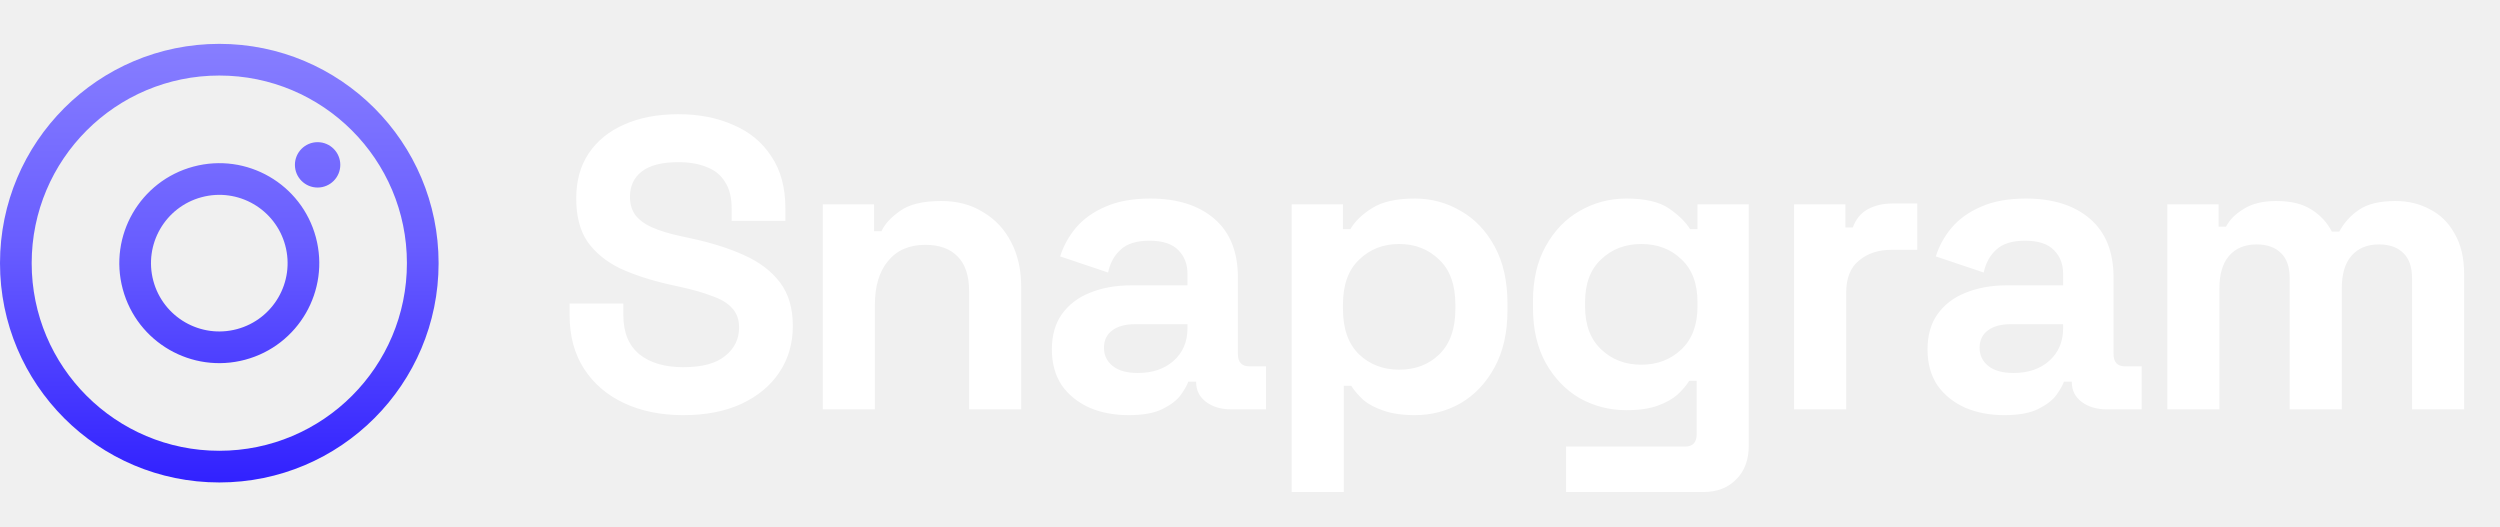
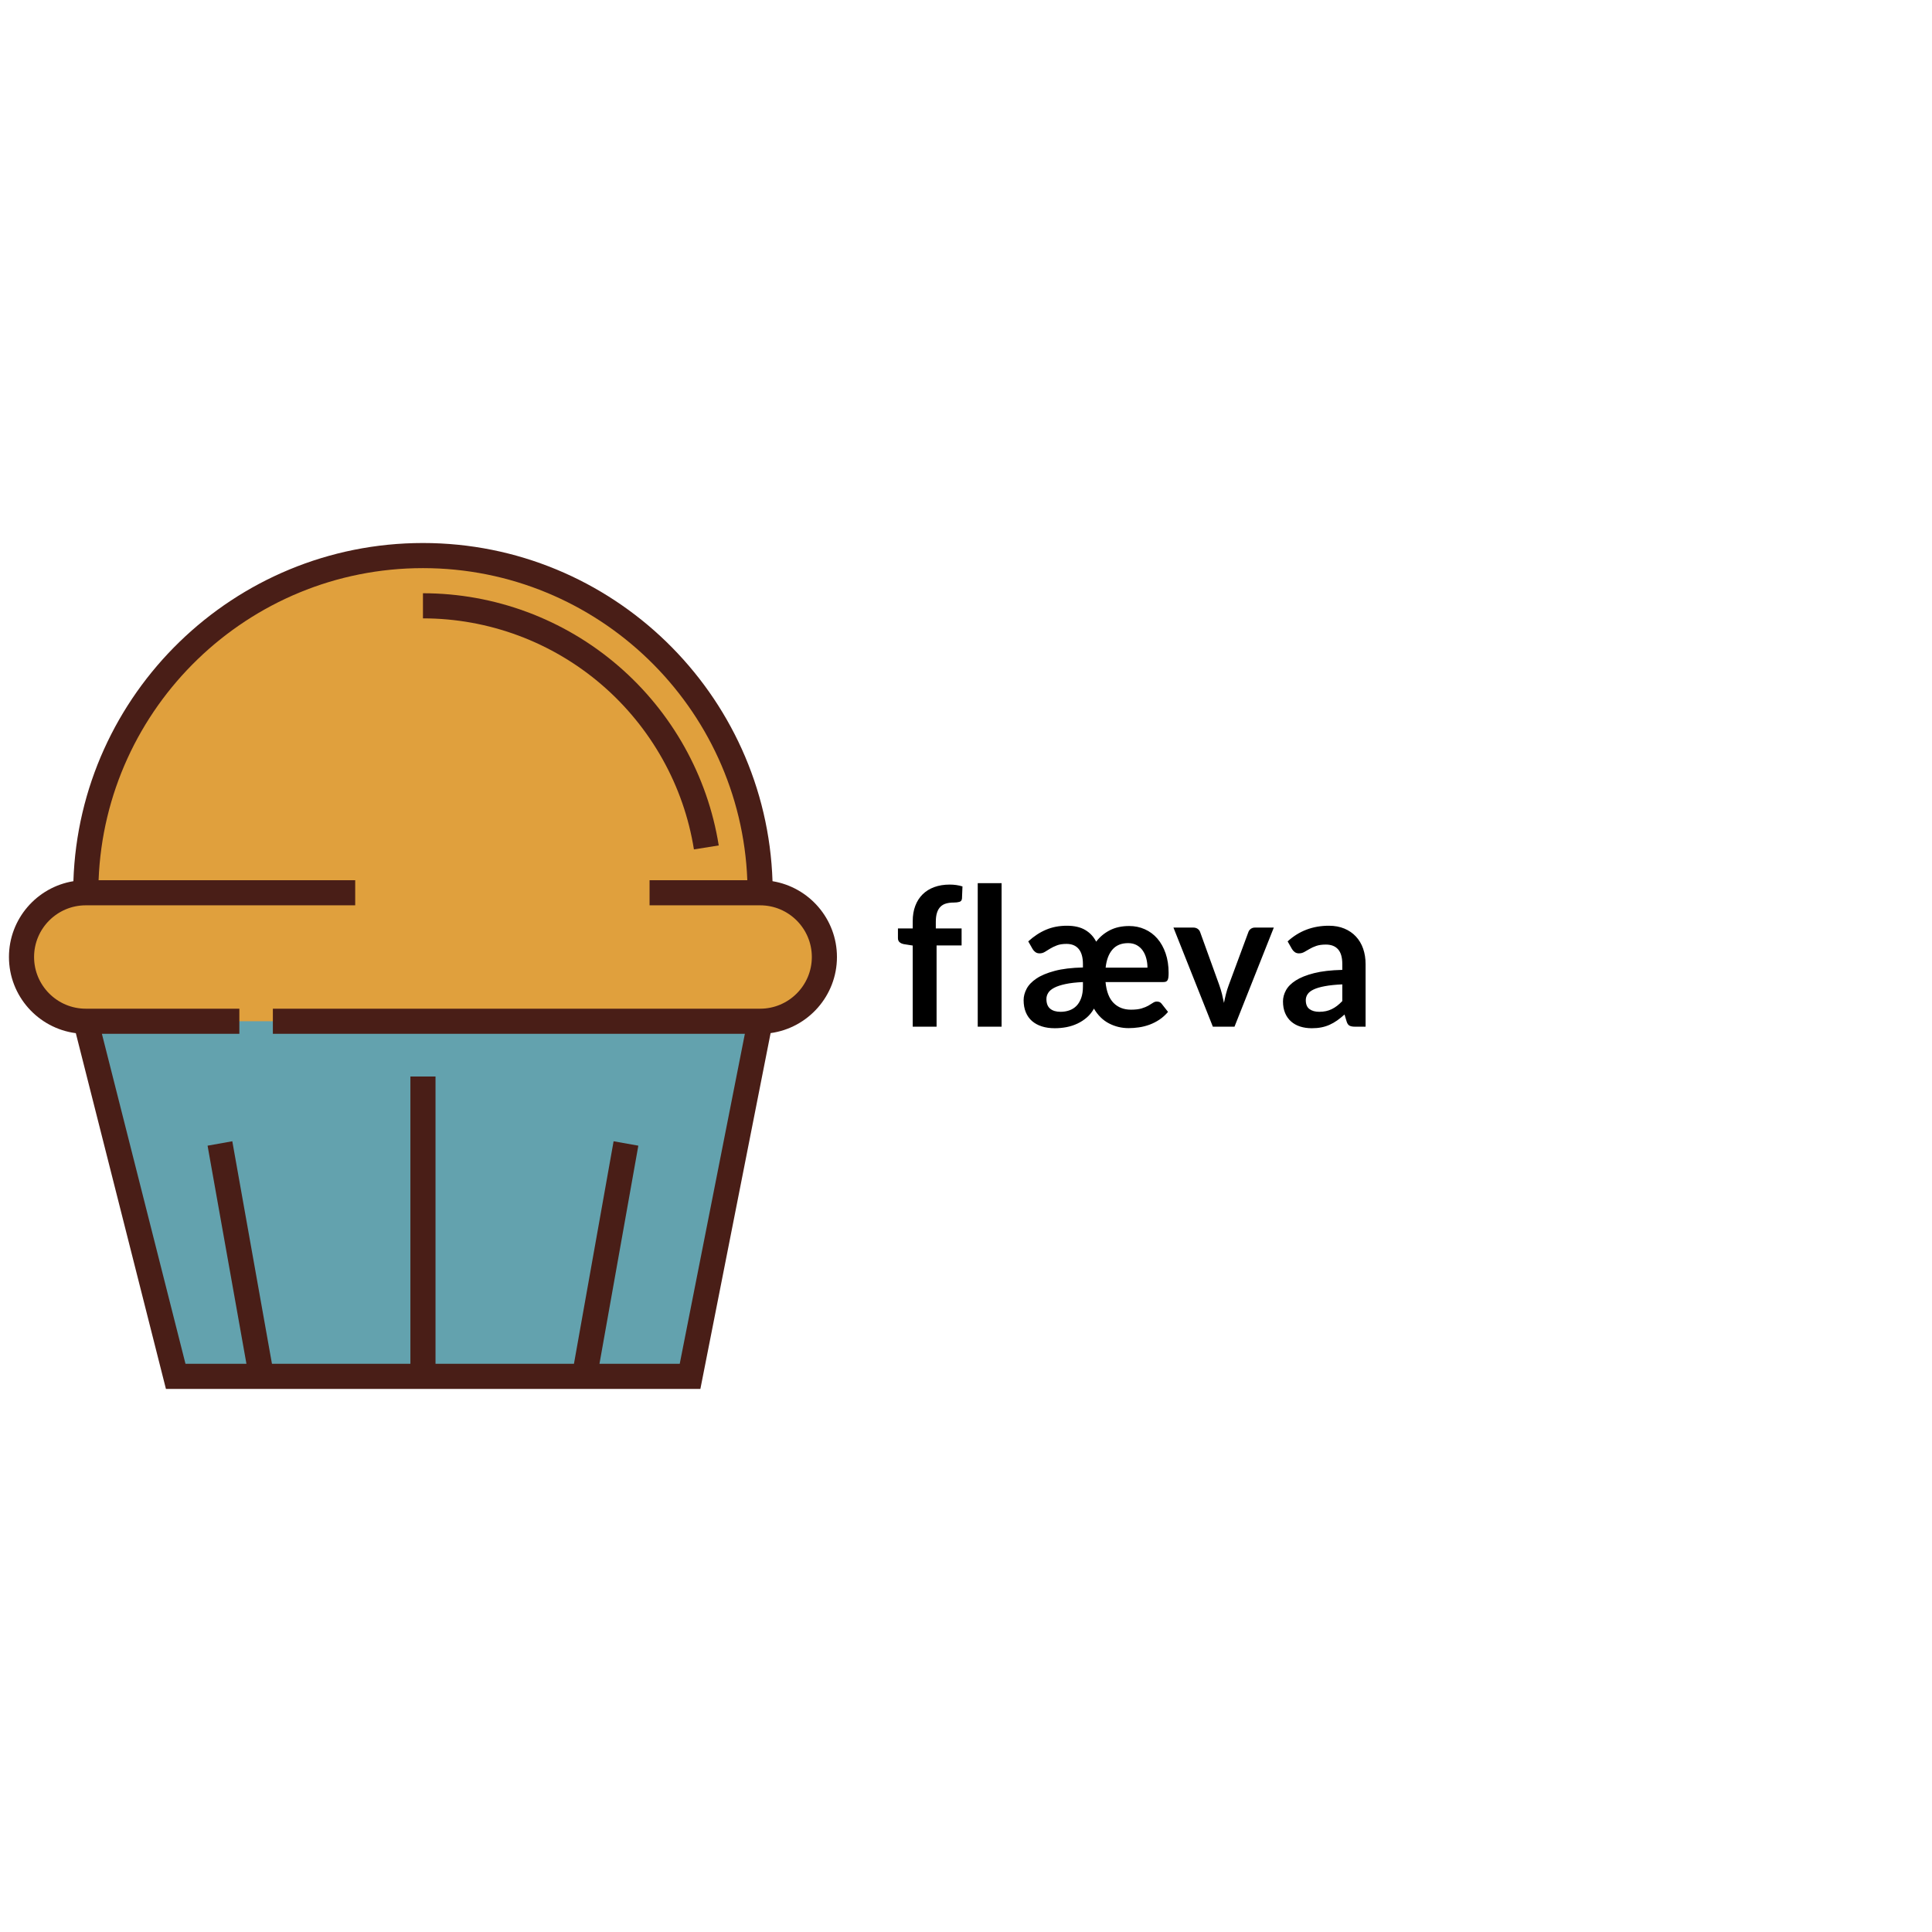
- <svg xmlns="http://www.w3.org/2000/svg" width="171" height="36" viewBox="0 0 171 36" fill="none">
-   <path fill-rule="evenodd" clip-rule="evenodd" d="M27.833 18C27.833 25.088 22.088 30.833 15 30.833C7.912 30.833 2.167 25.088 2.167 18C2.167 10.912 7.912 5.167 15 5.167C22.088 5.167 27.833 10.912 27.833 18ZM30 18C30 26.284 23.284 33 15 33C6.716 33 0 26.284 0 18C0 9.716 6.716 3 15 3C23.284 3 30 9.716 30 18ZM23.276 11.276C23.276 12.133 22.581 12.828 21.724 12.828C20.867 12.828 20.172 12.133 20.172 11.276C20.172 10.419 20.867 9.724 21.724 9.724C22.581 9.724 23.276 10.419 23.276 11.276ZM10.488 19.209C11.156 21.701 13.717 23.18 16.209 22.512C18.701 21.844 20.18 19.283 19.512 16.791C18.844 14.299 16.283 12.82 13.791 13.488C11.299 14.156 9.82 16.717 10.488 19.209ZM8.395 19.77C9.372 23.418 13.122 25.582 16.77 24.605C20.417 23.627 22.582 19.878 21.605 16.23C20.627 12.582 16.878 10.418 13.23 11.395C9.582 12.373 7.418 16.122 8.395 19.77Z" fill="url(#paint0_linear_120_1360)" />
-   <path d="M46.737 28.396C45.21 28.396 43.862 28.122 42.694 27.576C41.525 27.029 40.611 26.247 39.951 25.229C39.291 24.211 38.961 22.986 38.961 21.553V20.762H42.637V21.553C42.637 22.741 43.005 23.636 43.74 24.239C44.475 24.824 45.474 25.116 46.737 25.116C48.019 25.116 48.971 24.861 49.593 24.352C50.234 23.844 50.554 23.193 50.554 22.402C50.554 21.855 50.394 21.412 50.073 21.073C49.772 20.733 49.319 20.46 48.716 20.253C48.132 20.026 47.416 19.819 46.567 19.631L45.917 19.489C44.56 19.188 43.391 18.811 42.411 18.358C41.45 17.887 40.705 17.274 40.177 16.52C39.668 15.766 39.414 14.786 39.414 13.58C39.414 12.373 39.697 11.346 40.262 10.498C40.846 9.631 41.657 8.971 42.694 8.519C43.749 8.047 44.984 7.812 46.398 7.812C47.811 7.812 49.065 8.057 50.158 8.547C51.27 9.018 52.137 9.734 52.76 10.696C53.4 11.638 53.721 12.826 53.721 14.258V15.107H50.045V14.258C50.045 13.504 49.894 12.901 49.593 12.449C49.31 11.978 48.895 11.638 48.349 11.431C47.802 11.205 47.152 11.092 46.398 11.092C45.267 11.092 44.428 11.308 43.881 11.742C43.353 12.157 43.09 12.732 43.09 13.467C43.09 13.957 43.212 14.371 43.457 14.711C43.721 15.05 44.107 15.333 44.616 15.559C45.125 15.785 45.776 15.983 46.567 16.153L47.218 16.294C48.631 16.596 49.857 16.982 50.893 17.453C51.949 17.925 52.769 18.547 53.353 19.32C53.938 20.093 54.23 21.082 54.23 22.288C54.23 23.495 53.919 24.56 53.297 25.483C52.694 26.388 51.826 27.105 50.695 27.632C49.583 28.141 48.264 28.396 46.737 28.396ZM56.278 28V13.976H59.784V15.813H60.293C60.519 15.323 60.944 14.862 61.566 14.428C62.188 13.976 63.13 13.749 64.393 13.749C65.486 13.749 66.438 14.004 67.249 14.513C68.078 15.003 68.719 15.691 69.171 16.577C69.624 17.444 69.85 18.462 69.85 19.631V28H66.287V19.913C66.287 18.858 66.024 18.066 65.496 17.538C64.987 17.011 64.252 16.747 63.29 16.747C62.197 16.747 61.349 17.114 60.746 17.849C60.142 18.566 59.841 19.574 59.841 20.875V28H56.278ZM77.208 28.396C76.209 28.396 75.313 28.226 74.521 27.887C73.73 27.529 73.098 27.02 72.627 26.36C72.175 25.681 71.948 24.861 71.948 23.9C71.948 22.939 72.175 22.138 72.627 21.497C73.098 20.837 73.739 20.347 74.55 20.026C75.379 19.687 76.322 19.517 77.377 19.517H81.223V18.726C81.223 18.066 81.015 17.529 80.601 17.114C80.186 16.681 79.526 16.464 78.621 16.464C77.735 16.464 77.076 16.671 76.642 17.086C76.209 17.482 75.926 18 75.794 18.641L72.514 17.538C72.74 16.822 73.098 16.172 73.588 15.587C74.097 14.984 74.766 14.503 75.596 14.145C76.444 13.768 77.472 13.58 78.678 13.58C80.525 13.58 81.986 14.042 83.061 14.965C84.135 15.889 84.672 17.227 84.672 18.98V24.211C84.672 24.777 84.936 25.059 85.464 25.059H86.595V28H84.22C83.522 28 82.947 27.83 82.495 27.491C82.043 27.152 81.816 26.699 81.816 26.134V26.106H81.279C81.204 26.332 81.034 26.633 80.77 27.01C80.506 27.369 80.092 27.689 79.526 27.972C78.961 28.255 78.188 28.396 77.208 28.396ZM77.83 25.512C78.829 25.512 79.639 25.238 80.261 24.692C80.902 24.126 81.223 23.382 81.223 22.458V22.175H77.632C76.972 22.175 76.454 22.317 76.077 22.599C75.7 22.882 75.511 23.278 75.511 23.787C75.511 24.296 75.709 24.711 76.105 25.031C76.501 25.352 77.076 25.512 77.83 25.512ZM88.351 33.655V13.976H91.858V15.672H92.366C92.687 15.126 93.186 14.645 93.865 14.23C94.544 13.797 95.514 13.58 96.777 13.58C97.908 13.58 98.954 13.863 99.916 14.428C100.877 14.975 101.65 15.785 102.234 16.86C102.819 17.934 103.111 19.235 103.111 20.762V21.214C103.111 22.741 102.819 24.041 102.234 25.116C101.65 26.19 100.877 27.01 99.916 27.576C98.954 28.122 97.908 28.396 96.777 28.396C95.929 28.396 95.213 28.292 94.628 28.085C94.063 27.896 93.601 27.651 93.243 27.35C92.904 27.029 92.63 26.709 92.423 26.388H91.914V33.655H88.351ZM95.703 25.286C96.815 25.286 97.729 24.937 98.445 24.239C99.181 23.523 99.548 22.486 99.548 21.129V20.846C99.548 19.489 99.181 18.462 98.445 17.765C97.71 17.048 96.796 16.69 95.703 16.69C94.61 16.69 93.695 17.048 92.96 17.765C92.225 18.462 91.858 19.489 91.858 20.846V21.129C91.858 22.486 92.225 23.523 92.96 24.239C93.695 24.937 94.61 25.286 95.703 25.286ZM104.855 21.044V20.592C104.855 19.122 105.148 17.868 105.732 16.831C106.316 15.776 107.089 14.975 108.05 14.428C109.031 13.863 110.096 13.58 111.245 13.58C112.527 13.58 113.498 13.806 114.158 14.258C114.818 14.711 115.298 15.182 115.6 15.672H116.109V13.976H119.615V30.488C119.615 31.45 119.332 32.213 118.767 32.779C118.201 33.363 117.447 33.655 116.505 33.655H107.117V30.545H115.26C115.788 30.545 116.052 30.262 116.052 29.697V26.049H115.543C115.355 26.351 115.091 26.662 114.752 26.982C114.412 27.284 113.96 27.538 113.394 27.745C112.829 27.953 112.113 28.056 111.245 28.056C110.096 28.056 109.031 27.783 108.05 27.237C107.089 26.671 106.316 25.87 105.732 24.833C105.148 23.778 104.855 22.515 104.855 21.044ZM112.263 24.946C113.357 24.946 114.271 24.598 115.006 23.9C115.741 23.203 116.109 22.223 116.109 20.96V20.677C116.109 19.395 115.741 18.415 115.006 17.736C114.29 17.039 113.376 16.69 112.263 16.69C111.17 16.69 110.256 17.039 109.521 17.736C108.786 18.415 108.418 19.395 108.418 20.677V20.96C108.418 22.223 108.786 23.203 109.521 23.9C110.256 24.598 111.17 24.946 112.263 24.946ZM122.716 28V13.976H126.223V15.559H126.731C126.939 14.993 127.278 14.579 127.749 14.315C128.239 14.051 128.805 13.919 129.446 13.919H131.142V17.086H129.389C128.485 17.086 127.74 17.331 127.156 17.821C126.571 18.292 126.279 19.027 126.279 20.026V28H122.716ZM137.102 28.396C136.103 28.396 135.207 28.226 134.416 27.887C133.624 27.529 132.992 27.02 132.521 26.36C132.069 25.681 131.843 24.861 131.843 23.9C131.843 22.939 132.069 22.138 132.521 21.497C132.992 20.837 133.633 20.347 134.444 20.026C135.273 19.687 136.216 19.517 137.271 19.517H141.117V18.726C141.117 18.066 140.909 17.529 140.495 17.114C140.08 16.681 139.42 16.464 138.515 16.464C137.63 16.464 136.97 16.671 136.536 17.086C136.103 17.482 135.82 18 135.688 18.641L132.408 17.538C132.634 16.822 132.992 16.172 133.483 15.587C133.992 14.984 134.661 14.503 135.49 14.145C136.338 13.768 137.366 13.58 138.572 13.58C140.419 13.58 141.88 14.042 142.955 14.965C144.029 15.889 144.566 17.227 144.566 18.98V24.211C144.566 24.777 144.83 25.059 145.358 25.059H146.489V28H144.114C143.416 28 142.842 27.83 142.389 27.491C141.937 27.152 141.711 26.699 141.711 26.134V26.106H141.173C141.098 26.332 140.928 26.633 140.664 27.01C140.4 27.369 139.986 27.689 139.42 27.972C138.855 28.255 138.082 28.396 137.102 28.396ZM137.724 25.512C138.723 25.512 139.533 25.238 140.155 24.692C140.796 24.126 141.117 23.382 141.117 22.458V22.175H137.526C136.866 22.175 136.348 22.317 135.971 22.599C135.594 22.882 135.405 23.278 135.405 23.787C135.405 24.296 135.603 24.711 135.999 25.031C136.395 25.352 136.97 25.512 137.724 25.512ZM148.246 28V13.976H151.752V15.502H152.261C152.506 15.031 152.911 14.626 153.476 14.287C154.042 13.928 154.787 13.749 155.71 13.749C156.709 13.749 157.51 13.947 158.114 14.343C158.717 14.72 159.179 15.22 159.499 15.842H160.008C160.328 15.239 160.781 14.739 161.365 14.343C161.949 13.947 162.779 13.749 163.853 13.749C164.72 13.749 165.503 13.938 166.2 14.315C166.916 14.673 167.482 15.229 167.897 15.983C168.33 16.718 168.547 17.651 168.547 18.782V28H164.984V19.037C164.984 18.264 164.786 17.689 164.391 17.312C163.995 16.916 163.439 16.718 162.722 16.718C161.912 16.718 161.28 16.982 160.828 17.51C160.394 18.019 160.178 18.754 160.178 19.715V28H156.615V19.037C156.615 18.264 156.417 17.689 156.021 17.312C155.625 16.916 155.069 16.718 154.353 16.718C153.542 16.718 152.911 16.982 152.459 17.51C152.025 18.019 151.808 18.754 151.808 19.715V28H148.246Z" fill="white" />
+ <svg xmlns="http://www.w3.org/2000/svg" version="1.1" width="1000" height="1000" viewBox="0 0 1000 1000" xml:space="preserve">
  <defs>
-     <linearGradient id="paint0_linear_120_1360" x1="15" y1="3" x2="15" y2="33" gradientUnits="userSpaceOnUse">
-       <stop stop-color="#877EFF" />
-       <stop offset="0.461" stop-color="#685DFF" />
-       <stop offset="1" stop-color="#3121FF" />
-     </linearGradient>
-   </defs>
+ </defs>
+   <rect x="0" y="0" width="100%" height="100%" fill="#ffffff" />
+   <g transform="matrix(0.5473 0 0 0.5473 218.92 499.9806)" id="967176">
+     <g style="" vector-effect="non-scaling-stroke">
+       <g transform="matrix(1.5625 0 0 1.5625 -0.0016 0.0008)" id="Layer_1">
+         <path style="stroke: none; stroke-width: 1; stroke-dasharray: none; stroke-linecap: butt; stroke-dashoffset: 0; stroke-linejoin: miter; stroke-miterlimit: 4; is-custom-font: none; font-file-url: none; fill: rgb(224,160,61); fill-rule: nonzero; opacity: 1;" transform=" translate(-255.999, -256.0005)" d="M 460.091 211.694 c 0 -112.718 -91.375 -204.092 -204.091 -204.092 S 51.908 98.976 51.908 211.694 c -21.477 0 -38.886 17.411 -38.886 38.886 s 17.408 38.886 38.886 38.886 l 54.443 214.933 h 311.316 l 42.423 -214.933 c 21.477 0 38.886 -17.411 38.886 -38.886 S 481.568 211.694 460.091 211.694 z" stroke-linecap="round" />
+       </g>
+       <g transform="matrix(1.5625 0 0 1.5625 -0.0008 220.2055)" id="Layer_1">
+         <polyline style="stroke: none; stroke-width: 1; stroke-dasharray: none; stroke-linecap: butt; stroke-dashoffset: 0; stroke-linejoin: miter; stroke-miterlimit: 4; is-custom-font: none; font-file-url: none; fill: rgb(99,162,174); fill-rule: nonzero; opacity: 1;" points="-90.847,-107.466 204.091,-107.466 161.668,107.466 -149.649,107.466 -204.091,-107.466 -111.121,-107.466 " />
+       </g>
+       <g transform="matrix(1.5625 0 0 1.5625 0.0008 0)" id="Layer_1">
+         <path style="stroke: none; stroke-width: 1; stroke-dasharray: none; stroke-linecap: butt; stroke-dashoffset: 0; stroke-linejoin: miter; stroke-miterlimit: 4; is-custom-font: none; font-file-url: none; fill: rgb(73,30,23); fill-rule: nonzero; opacity: 1;" transform=" translate(-256.0005, -256)" d="M 467.579 204.694 C 463.87 91.196 370.385 0 255.999 0 S 48.13 91.196 44.421 204.694 c -22.086 3.591 -39 22.8 -39 45.885 c 0 23.596 17.67 43.143 40.473 46.1 L 100.435 512 h 323.482 l 42.508 -215.362 c 22.648 -3.1 40.155 -22.574 40.155 -46.059 C 506.579 227.494 489.665 208.286 467.579 204.694 z M 460.091 281.863 h -6.249 h -288.69 v 15.204 h 285.69 L 411.42 496.796 h -48.582 l 23.525 -132.022 l -14.969 -2.667 l -24 134.688 h -83.793 V 322.897 h -15.204 v 173.898 h -83.793 l -23.999 -134.688 l -14.969 2.667 l 23.525 132.023 h -36.894 L 61.676 297.067 h 83.202 v -15.204 H 57.825 h -5.916 c -17.25 0 -31.284 -14.034 -31.284 -31.284 c 0 -17.25 14.034 -31.284 31.284 -31.284 h 7.602 h 155.482 v -15.204 H 59.671 C 63.682 99.258 150.203 15.204 255.999 15.204 s 192.318 84.054 196.328 188.888 H 393.16 v 15.204 h 59.329 h 7.602 c 17.25 0 31.284 14.034 31.284 31.284 C 491.375 267.829 477.341 281.863 460.091 281.863 z" stroke-linecap="round" />
+       </g>
+       <g transform="matrix(1.5625 0 0 1.5625 139.864 -231.3609)" id="Layer_1">
+         <path style="stroke: none; stroke-width: 1; stroke-dasharray: none; stroke-linecap: butt; stroke-dashoffset: 0; stroke-linejoin: miter; stroke-miterlimit: 4; is-custom-font: none; font-file-url: none; fill: rgb(73,30,23); fill-rule: nonzero; opacity: 1;" transform=" translate(-345.513, -107.929)" d="M 435.026 183.056 c -6.709 -42.092 -28.315 -80.704 -60.839 -108.726 c -32.876 -28.323 -74.849 -43.922 -118.187 -43.922 v 15.204 c 39.697 0 78.145 14.291 108.263 40.237 c 29.806 25.679 49.604 61.051 55.748 99.601 L 435.026 183.056 z" stroke-linecap="round" />
+       </g>
+     </g>
+   </g>
+   <g transform="matrix(1 0 0 1 583.3333 500)" style="" id="316131">
+     <path xml:space="preserve" font-family="Lato" font-size="100" font-style="normal" font-weight="bold" style="stroke: none; stroke-width: 1; stroke-dasharray: none; stroke-linecap: butt; stroke-dashoffset: 0; stroke-linejoin: miter; stroke-miterlimit: 4; is-custom-font: none; font-file-url: none; fill: rgb(0,0,0); fill-rule: nonzero; opacity: 1; white-space: pre;" d="M-98.56 31.41L-110.91 31.41L-110.91-10.59L-115.36-11.29Q-116.81-11.54-117.68-12.29Q-118.56-13.04-118.56-14.39L-118.56-14.39L-118.56-19.44L-110.91-19.44L-110.91-23.24Q-110.91-27.64-109.58-31.14Q-108.26-34.64-105.78-37.09Q-103.31-39.54-99.76-40.84Q-96.21-42.14-91.76-42.14L-91.76-42.14Q-88.21-42.14-85.16-41.19L-85.16-41.19L-85.41-34.99Q-85.51-33.54-86.76-33.19Q-88.01-32.84-89.66-32.84L-89.66-32.84Q-91.86-32.84-93.58-32.36Q-95.31-31.89-96.51-30.71Q-97.71-29.54-98.33-27.61Q-98.96-25.69-98.96-22.84L-98.96-22.84L-98.96-19.44L-85.61-19.44L-85.61-10.64L-98.56-10.64L-98.56 31.41ZM-77.26-42.89L-64.91-42.89L-64.91 31.41L-77.26 31.41L-77.26-42.89ZM1.14-20.69L1.14-20.69Q5.49-20.69 9.24-19.01Q12.99-17.34 15.72-14.19Q18.44-11.04 19.99-6.54Q21.54-2.04 21.54 3.56L21.54 3.56Q21.54 4.96 21.42 5.89Q21.29 6.81 20.99 7.34Q20.69 7.86 20.17 8.09Q19.64 8.31 18.79 8.31L18.79 8.31L-11.11 8.31Q-10.41 15.66-6.93 19.14Q-3.46 22.61 2.04 22.61L2.04 22.61Q5.44 22.61 7.57 21.96Q9.69 21.31 11.09 20.51Q12.49 19.71 13.44 19.06Q14.39 18.41 15.44 18.41L15.44 18.41Q16.34 18.41 16.94 18.71Q17.54 19.01 17.94 19.56L17.94 19.56L21.24 23.76Q19.19 26.16 16.74 27.79Q14.29 29.41 11.62 30.39Q8.94 31.36 6.19 31.76Q3.44 32.16 0.84 32.16L0.84 32.16Q-4.61 32.16-9.33 29.71Q-14.06 27.26-17.11 22.06L-17.11 22.06Q-18.61 24.76-20.81 26.66Q-23.01 28.56-25.66 29.81Q-28.31 31.06-31.31 31.64Q-34.31 32.21-37.36 32.21L-37.36 32.21Q-41.11 32.21-44.08 31.26Q-47.06 30.31-49.16 28.49Q-51.26 26.66-52.38 23.94Q-53.51 21.21-53.51 17.66L-53.51 17.66Q-53.51 14.76-51.98 11.84Q-50.46 8.91-46.91 6.51Q-43.36 4.11-37.46 2.54Q-31.56 0.96-22.81 0.76L-22.81 0.76L-22.81-0.99Q-22.81-6.14-24.98-8.79Q-27.16-11.44-31.31-11.44L-31.31-11.44Q-34.31-11.44-36.31-10.66Q-38.31-9.89-39.78-8.99Q-41.26-8.09-42.51-7.31Q-43.76-6.54-45.26-6.54L-45.26-6.54Q-46.51-6.54-47.41-7.19Q-48.31-7.84-48.86-8.79L-48.86-8.79L-51.11-12.74Q-46.66-16.79-41.83-18.81Q-37.01-20.84-31.11-20.84L-31.11-20.84Q-25.31-20.84-21.61-18.64Q-17.91-16.44-15.96-12.59L-15.96-12.59Q-13.11-16.34-8.86-18.51Q-4.61-20.69 1.14-20.69ZM-22.81 10.61L-22.81 8.31Q-28.21 8.56-31.83 9.34Q-35.46 10.11-37.66 11.26Q-39.86 12.41-40.78 13.91Q-41.71 15.41-41.71 17.06L-41.71 17.06Q-41.71 20.51-39.76 22.11Q-37.81 23.71-34.41 23.71L-34.41 23.71Q-31.96 23.71-29.83 22.96Q-27.71 22.21-26.16 20.64Q-24.61 19.06-23.71 16.56Q-22.81 14.06-22.81 10.61L-22.81 10.61ZM0.59-11.84L0.59-11.84Q-4.66-11.84-7.53-8.51Q-10.41-5.19-11.06 0.86L-11.06 0.86L10.59 0.86Q10.59-1.59 9.99-3.89Q9.39-6.19 8.17-7.96Q6.94-9.74 5.04-10.79Q3.14-11.84 0.59-11.84ZM75.99-19.89L55.64 31.41L44.44 31.41L24.04-19.89L34.29-19.89Q35.64-19.89 36.57-19.24Q37.49-18.59 37.84-17.59L37.84-17.59L47.74 9.81Q48.59 12.21 49.17 14.51Q49.74 16.81 50.19 19.11L50.19 19.11Q50.64 16.81 51.22 14.51Q51.79 12.21 52.69 9.81L52.69 9.81L62.84-17.59Q63.19-18.59 64.09-19.24Q64.99-19.89 66.24-19.89L66.24-19.89L75.99-19.89ZM123.49-0.99L123.49 31.41L117.94 31.41Q116.19 31.41 115.19 30.89Q114.19 30.36 113.69 28.76L113.69 28.76L112.59 25.11Q110.64 26.86 108.77 28.19Q106.89 29.51 104.89 30.41Q102.89 31.31 100.64 31.76Q98.39 32.21 95.64 32.21L95.64 32.21Q92.39 32.21 89.64 31.34Q86.89 30.46 84.92 28.71Q82.94 26.96 81.84 24.36Q80.74 21.76 80.74 18.31L80.74 18.31Q80.74 15.41 82.27 12.59Q83.79 9.76 87.34 7.49Q90.89 5.21 96.79 3.71Q102.69 2.21 111.44 2.01L111.44 2.01L111.44-0.99Q111.44-6.14 109.27-8.61Q107.09-11.09 102.94-11.09L102.94-11.09Q99.94-11.09 97.94-10.39Q95.94-9.69 94.47-8.81Q92.99-7.94 91.74-7.24Q90.49-6.54 88.99-6.54L88.99-6.54Q87.74-6.54 86.84-7.19Q85.94-7.84 85.39-8.79L85.39-8.79L83.14-12.74Q91.99-20.84 104.49-20.84L104.49-20.84Q108.99-20.84 112.52-19.36Q116.04-17.89 118.49-15.26Q120.94-12.64 122.22-8.99Q123.49-5.34 123.49-0.99L123.49-0.99ZM99.49 23.71L99.49 23.71Q101.39 23.71 102.99 23.36Q104.59 23.01 106.02 22.31Q107.44 21.61 108.77 20.59Q110.09 19.56 111.44 18.16L111.44 18.16L111.44 9.51Q106.04 9.76 102.42 10.44Q98.79 11.11 96.59 12.16Q94.39 13.21 93.47 14.61Q92.54 16.01 92.54 17.66L92.54 17.66Q92.54 20.91 94.47 22.31Q96.39 23.71 99.49 23.71Z" />
+   </g>
</svg>
